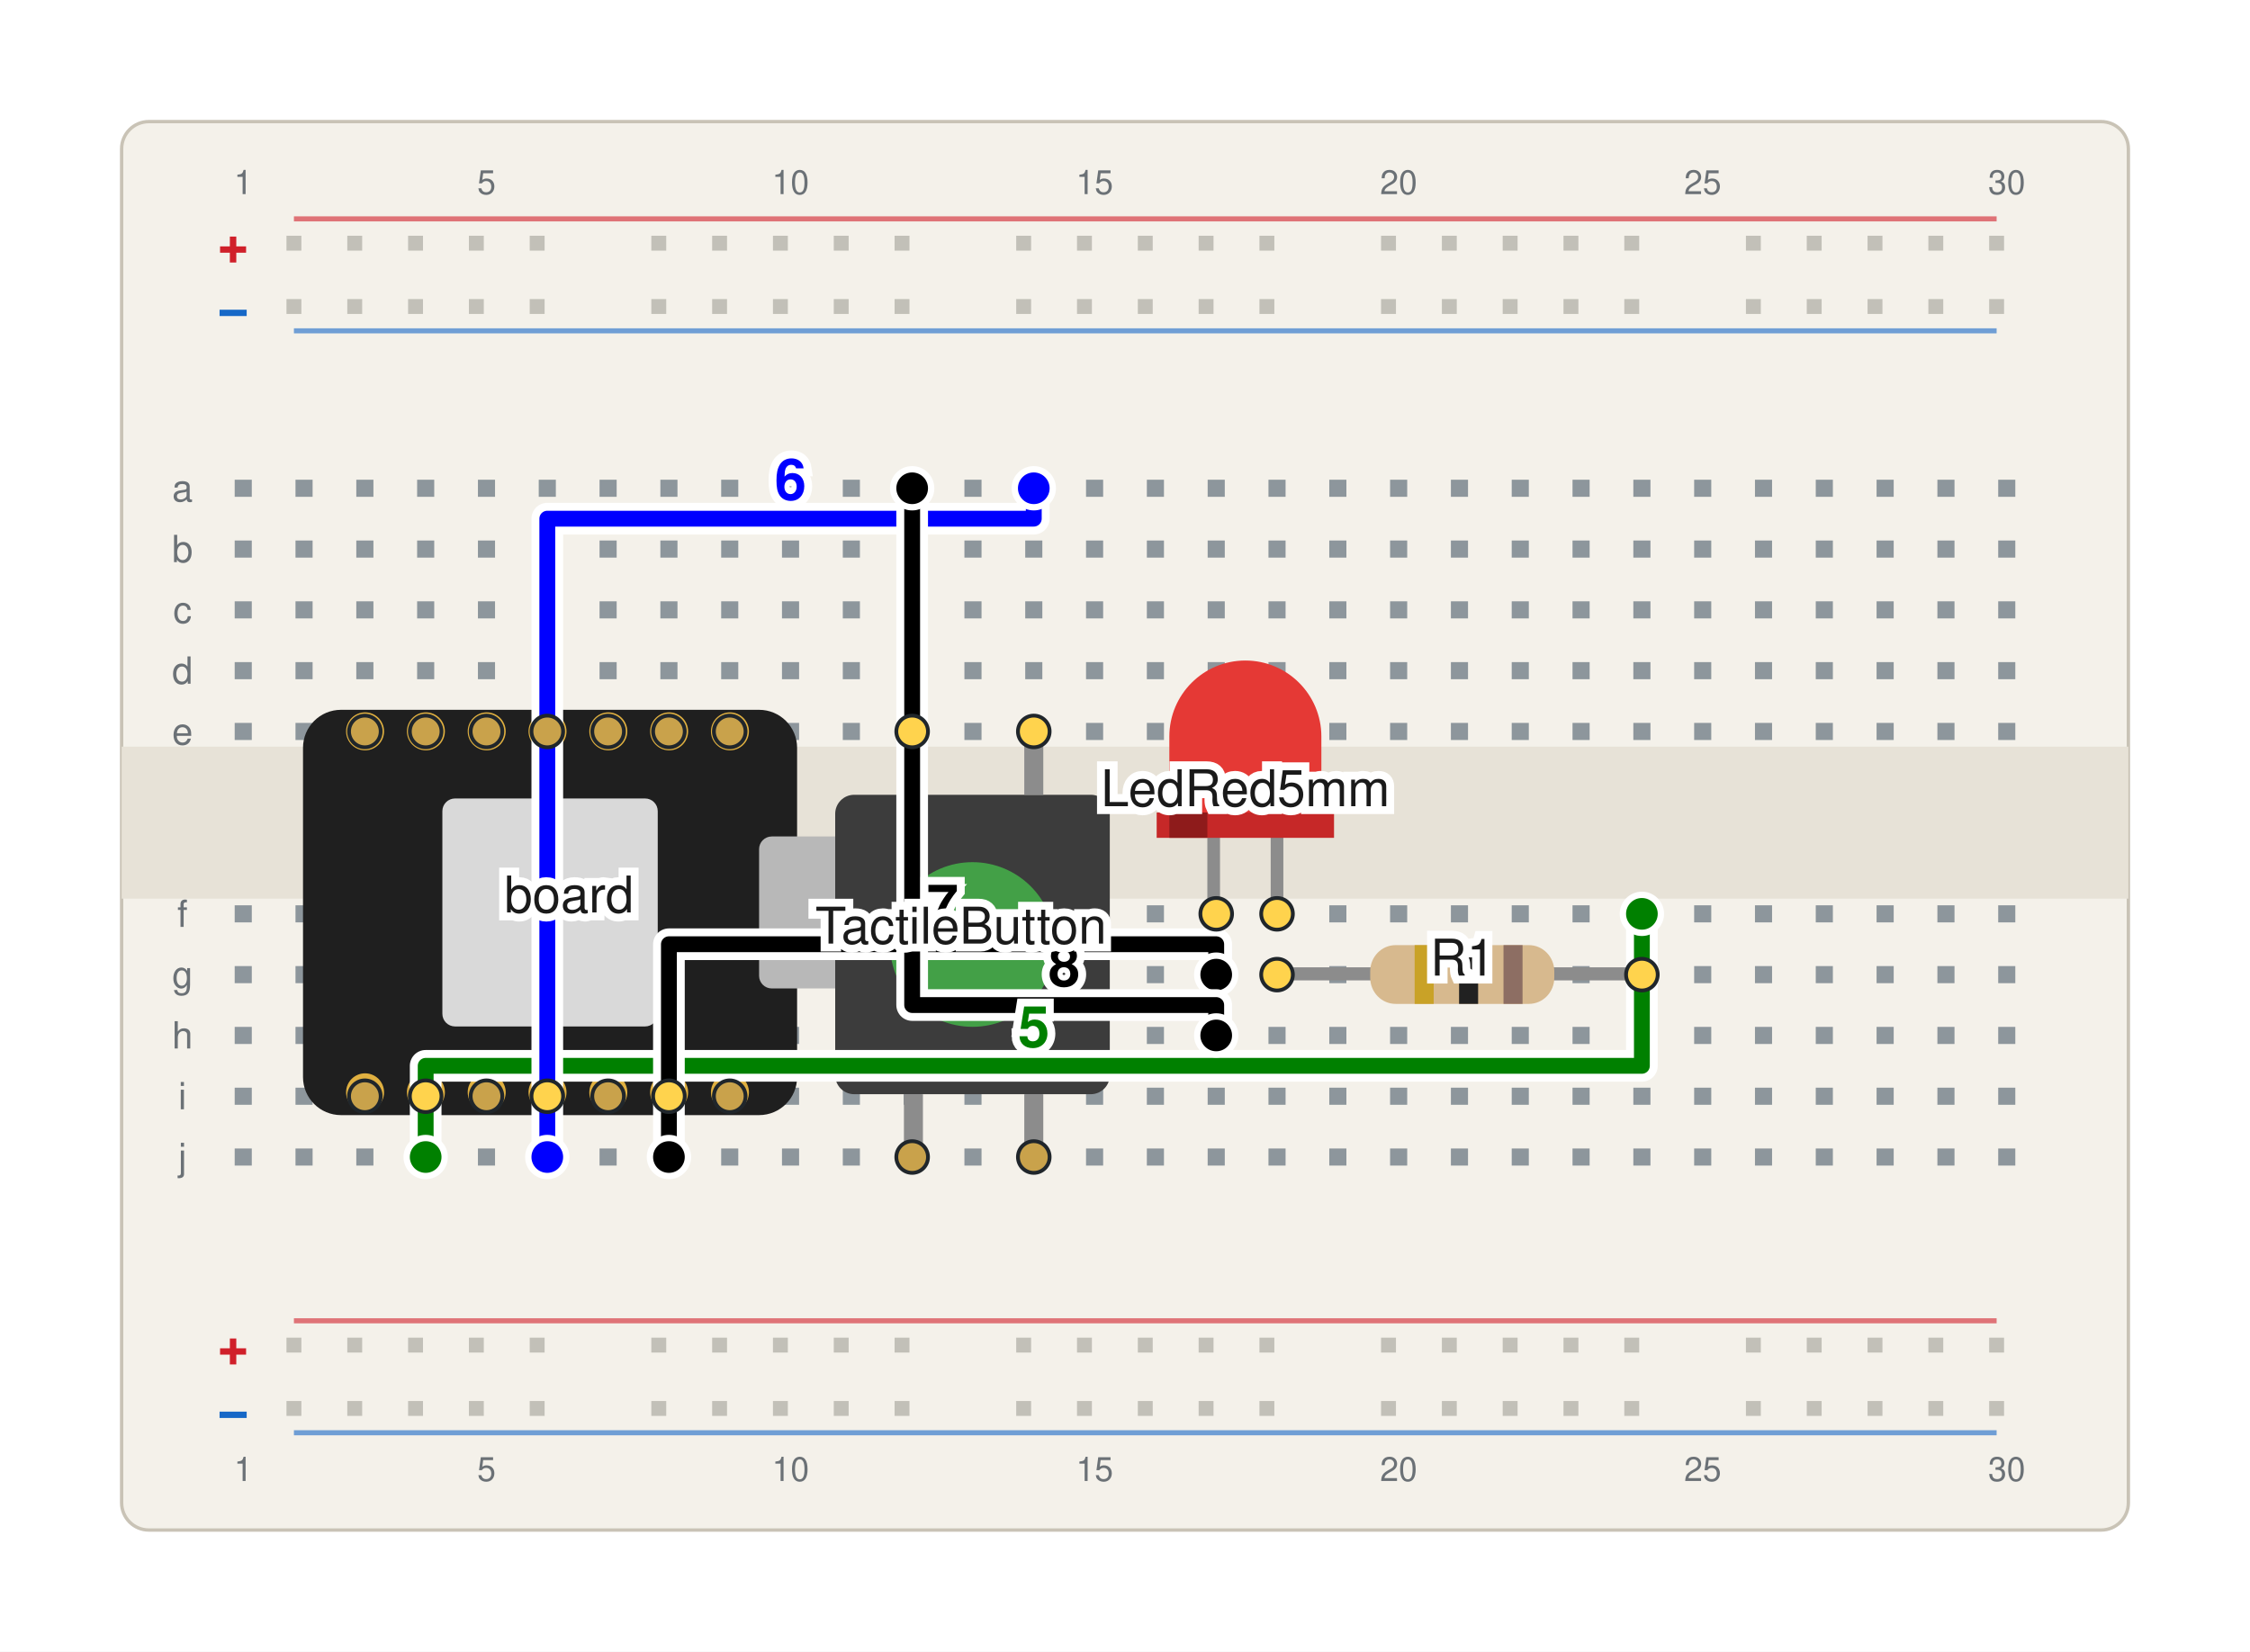
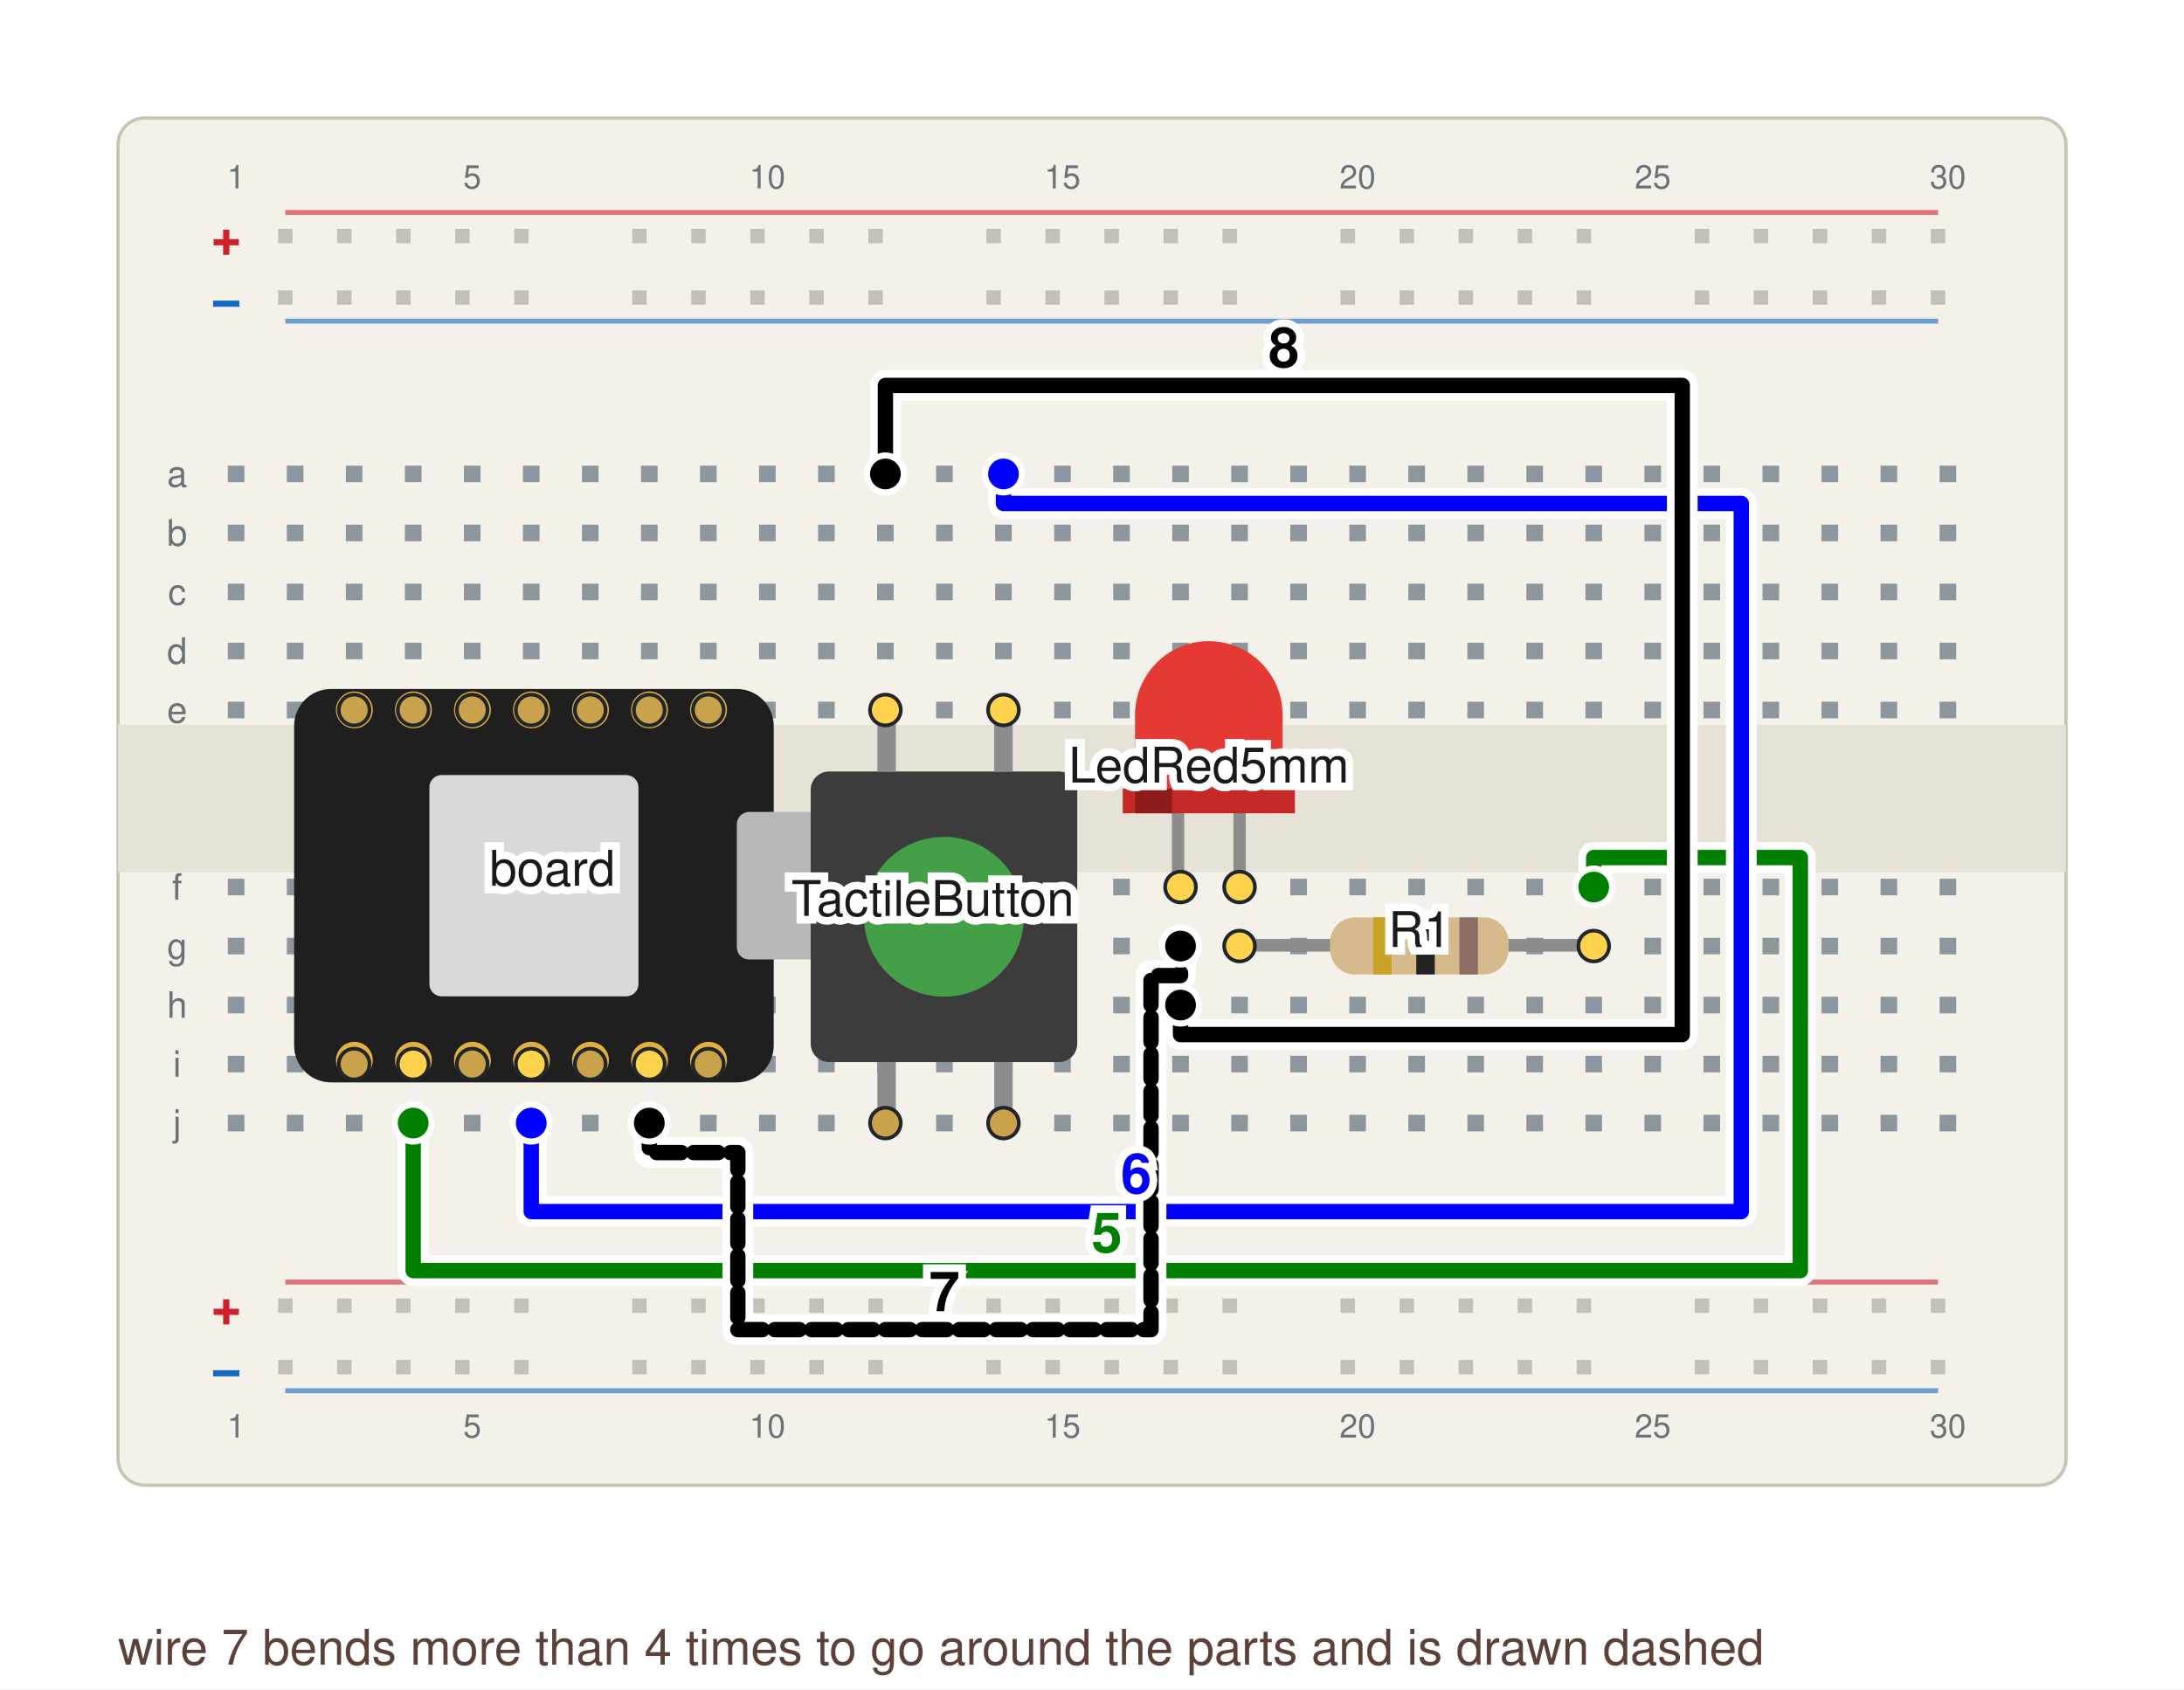
- <svg xmlns="http://www.w3.org/2000/svg" width="355.2" height="260.8" viewBox="-12.4 -26.1 355.2 260.8" font-family="Helvetica,Arial,sans-serif">
-   <rect x="-12.4" y="-26.1" width="355.2" height="260.8" fill="#ffffff" />
+ <svg xmlns="http://www.w3.org/2000/svg" width="355.2" height="274.8" viewBox="-12.4 -26.1 355.2 274.8" font-family="Helvetica,Arial,sans-serif">
+   <rect x="-12.4" y="-26.1" width="355.2" height="274.8" fill="#ffffff" />
  <rect x="6.8" y="-6.9" width="316.8" height="222.4" rx="4.3" fill="#f4f1ea" stroke="#c9c3b6" stroke-width="0.53" />
  <rect x="6.8" y="91.8" width="316.8" height="24" fill="#e7e2d7" />
  <path d="M26 51h0M26 60.6h0M26 70.2h0M26 79.8h0M26 89.4h0M26 118.2h0M26 127.8h0M26 137.4h0M26 147h0M26 156.6h0M35.6 51h0M35.6 60.6h0M35.6 70.2h0M35.6 79.8h0M35.6 89.4h0M35.6 118.2h0M35.6 127.8h0M35.6 137.4h0M35.6 147h0M35.6 156.6h0M45.2 51h0M45.2 60.6h0M45.2 70.2h0M45.2 79.8h0M45.2 89.4h0M45.2 118.2h0M45.2 127.8h0M45.2 137.4h0M45.2 147h0M45.2 156.6h0M54.8 51h0M54.8 60.6h0M54.8 70.2h0M54.8 79.8h0M54.8 89.4h0M54.8 118.2h0M54.8 127.8h0M54.8 137.4h0M54.8 147h0M54.8 156.6h0M64.4 51h0M64.4 60.6h0M64.4 70.2h0M64.4 79.8h0M64.4 89.4h0M64.4 118.2h0M64.4 127.8h0M64.4 137.4h0M64.4 147h0M64.4 156.6h0M74 51h0M74 60.6h0M74 70.2h0M74 79.8h0M74 89.4h0M74 118.2h0M74 127.8h0M74 137.4h0M74 147h0M74 156.6h0M83.6 51h0M83.6 60.6h0M83.6 70.2h0M83.6 79.8h0M83.6 89.4h0M83.6 118.2h0M83.6 127.8h0M83.6 137.4h0M83.6 147h0M83.6 156.6h0M93.2 51h0M93.2 60.6h0M93.2 70.2h0M93.2 79.8h0M93.2 89.4h0M93.2 118.2h0M93.2 127.8h0M93.2 137.4h0M93.2 147h0M93.2 156.6h0M102.8 51h0M102.8 60.6h0M102.8 70.2h0M102.8 79.8h0M102.8 89.4h0M102.8 118.2h0M102.8 127.8h0M102.8 137.4h0M102.8 147h0M102.8 156.6h0M112.4 51h0M112.4 60.6h0M112.4 70.2h0M112.4 79.8h0M112.4 89.4h0M112.4 118.2h0M112.4 127.8h0M112.4 137.4h0M112.4 147h0M112.4 156.6h0M122 51h0M122 60.6h0M122 70.2h0M122 79.8h0M122 89.4h0M122 118.2h0M122 127.8h0M122 137.4h0M122 147h0M122 156.6h0M131.6 51h0M131.6 60.6h0M131.6 70.2h0M131.6 79.8h0M131.6 89.4h0M131.6 118.2h0M131.6 127.8h0M131.6 137.4h0M131.6 147h0M131.6 156.6h0M141.2 51h0M141.2 60.6h0M141.2 70.2h0M141.2 79.8h0M141.2 89.4h0M141.2 118.2h0M141.2 127.8h0M141.2 137.4h0M141.2 147h0M141.2 156.6h0M150.8 51h0M150.8 60.6h0M150.8 70.2h0M150.8 79.8h0M150.8 89.4h0M150.8 118.2h0M150.8 127.8h0M150.8 137.4h0M150.8 147h0M150.8 156.6h0M160.4 51h0M160.4 60.6h0M160.4 70.2h0M160.4 79.8h0M160.4 89.4h0M160.4 118.2h0M160.4 127.8h0M160.4 137.4h0M160.4 147h0M160.4 156.6h0M170 51h0M170 60.6h0M170 70.2h0M170 79.8h0M170 89.4h0M170 118.2h0M170 127.8h0M170 137.4h0M170 147h0M170 156.6h0M179.6 51h0M179.6 60.6h0M179.6 70.2h0M179.6 79.8h0M179.6 89.4h0M179.6 118.2h0M179.6 127.8h0M179.6 137.4h0M179.6 147h0M179.6 156.6h0M189.2 51h0M189.2 60.6h0M189.2 70.2h0M189.2 79.8h0M189.2 89.4h0M189.2 118.2h0M189.2 127.8h0M189.2 137.4h0M189.2 147h0M189.2 156.6h0M198.8 51h0M198.8 60.6h0M198.8 70.2h0M198.8 79.8h0M198.8 89.4h0M198.8 118.2h0M198.8 127.8h0M198.8 137.4h0M198.8 147h0M198.8 156.6h0M208.4 51h0M208.4 60.6h0M208.4 70.2h0M208.4 79.8h0M208.4 89.4h0M208.4 118.2h0M208.4 127.8h0M208.4 137.4h0M208.4 147h0M208.4 156.6h0M218 51h0M218 60.6h0M218 70.2h0M218 79.8h0M218 89.4h0M218 118.2h0M218 127.8h0M218 137.4h0M218 147h0M218 156.6h0M227.6 51h0M227.6 60.6h0M227.6 70.2h0M227.6 79.8h0M227.6 89.4h0M227.6 118.2h0M227.6 127.8h0M227.6 137.4h0M227.6 147h0M227.6 156.6h0M237.2 51h0M237.2 60.6h0M237.2 70.2h0M237.2 79.8h0M237.2 89.4h0M237.2 118.2h0M237.2 127.8h0M237.2 137.4h0M237.2 147h0M237.2 156.6h0M246.8 51h0M246.8 60.6h0M246.8 70.2h0M246.8 79.8h0M246.8 89.4h0M246.8 118.2h0M246.8 127.8h0M246.8 137.4h0M246.8 147h0M246.8 156.6h0M256.4 51h0M256.4 60.6h0M256.4 70.2h0M256.4 79.8h0M256.4 89.4h0M256.4 118.2h0M256.4 127.8h0M256.4 137.4h0M256.4 147h0M256.4 156.6h0M266 51h0M266 60.6h0M266 70.2h0M266 79.8h0M266 89.4h0M266 118.2h0M266 127.8h0M266 137.4h0M266 147h0M266 156.6h0M275.6 51h0M275.6 60.6h0M275.6 70.2h0M275.6 79.8h0M275.6 89.4h0M275.6 118.2h0M275.6 127.8h0M275.6 137.4h0M275.6 147h0M275.6 156.6h0M285.2 51h0M285.2 60.6h0M285.2 70.2h0M285.2 79.8h0M285.2 89.4h0M285.2 118.2h0M285.2 127.8h0M285.2 137.4h0M285.2 147h0M285.2 156.6h0M294.8 51h0M294.8 60.6h0M294.8 70.2h0M294.8 79.8h0M294.8 89.4h0M294.8 118.2h0M294.8 127.8h0M294.8 137.4h0M294.8 147h0M294.8 156.6h0M304.4 51h0M304.4 60.6h0M304.4 70.2h0M304.4 79.8h0M304.4 89.4h0M304.4 118.2h0M304.4 127.8h0M304.4 137.4h0M304.4 147h0M304.4 156.6h0" stroke="#8d969c" stroke-width="2.7" stroke-linecap="square" />
  <path d="M34 12.3h0M43.6 12.3h0M53.2 12.3h0M62.8 12.3h0M72.4 12.3h0M91.6 12.3h0M101.2 12.3h0M110.8 12.3h0M120.4 12.3h0M130 12.3h0M149.2 12.3h0M158.8 12.3h0M168.4 12.3h0M178 12.3h0M187.6 12.3h0M206.8 12.3h0M216.4 12.3h0M226 12.3h0M235.6 12.3h0M245.2 12.3h0M264.4 12.3h0M274 12.3h0M283.6 12.3h0M293.2 12.3h0M302.8 12.3h0M34 22.3h0M43.6 22.3h0M53.2 22.3h0M62.8 22.3h0M72.4 22.3h0M91.6 22.3h0M101.2 22.3h0M110.8 22.3h0M120.4 22.3h0M130 22.3h0M149.2 22.3h0M158.8 22.3h0M168.4 22.3h0M178 22.3h0M187.6 22.3h0M206.8 22.3h0M216.4 22.3h0M226 22.3h0M235.6 22.3h0M245.2 22.3h0M264.4 22.3h0M274 22.3h0M283.6 22.3h0M293.2 22.3h0M302.8 22.3h0M34 186.3h0M43.6 186.3h0M53.2 186.3h0M62.8 186.3h0M72.4 186.3h0M91.6 186.3h0M101.2 186.3h0M110.8 186.3h0M120.4 186.3h0M130 186.3h0M149.2 186.3h0M158.8 186.3h0M168.4 186.3h0M178 186.3h0M187.6 186.3h0M206.8 186.3h0M216.4 186.3h0M226 186.3h0M235.6 186.3h0M245.2 186.3h0M264.4 186.3h0M274 186.3h0M283.6 186.3h0M293.2 186.3h0M302.8 186.3h0M34 196.3h0M43.6 196.3h0M53.2 196.3h0M62.8 196.3h0M72.4 196.3h0M91.6 196.3h0M101.2 196.3h0M110.8 196.3h0M120.4 196.3h0M130 196.3h0M149.2 196.3h0M158.8 196.3h0M168.4 196.3h0M178 196.3h0M187.6 196.3h0M206.8 196.3h0M216.4 196.3h0M226 196.3h0M235.6 196.3h0M245.2 196.3h0M264.4 196.3h0M274 196.3h0M283.6 196.3h0M293.2 196.3h0M302.8 196.3h0" stroke="#c2c0b8" stroke-width="2.35" stroke-linecap="square" />
  <line x1="34" y1="8.46" x2="302.8" y2="8.46" stroke="#d0202a" stroke-width="0.8" stroke-opacity="0.6" />
  <text x="24.4" y="15.275" fill="#d0202a" font-size="8.5" font-weight="700" text-anchor="middle">+</text>
  <line x1="34" y1="26.14" x2="302.8" y2="26.14" stroke="#1668c7" stroke-width="0.8" stroke-opacity="0.6" />
  <text x="24.4" y="25.275" fill="#1668c7" font-size="8.5" font-weight="700" text-anchor="middle">−</text>
  <line x1="34" y1="182.46" x2="302.8" y2="182.46" stroke="#d0202a" stroke-width="0.8" stroke-opacity="0.6" />
  <text x="24.4" y="189.275" fill="#d0202a" font-size="8.5" font-weight="700" text-anchor="middle">+</text>
  <line x1="34" y1="200.14" x2="302.8" y2="200.14" stroke="#1668c7" stroke-width="0.8" stroke-opacity="0.6" />
  <text x="24.4" y="199.275" fill="#1668c7" font-size="8.5" font-weight="700" text-anchor="middle">−</text>
  <text x="16.4" y="53.065" fill="#6b7176" font-size="5.9" text-anchor="middle">a</text>
  <text x="16.4" y="62.665" fill="#6b7176" font-size="5.9" text-anchor="middle">b</text>
  <text x="16.4" y="72.265" fill="#6b7176" font-size="5.9" text-anchor="middle">c</text>
  <text x="16.4" y="81.865" fill="#6b7176" font-size="5.9" text-anchor="middle">d</text>
  <text x="16.4" y="91.465" fill="#6b7176" font-size="5.9" text-anchor="middle">e</text>
  <text x="16.4" y="120.265" fill="#6b7176" font-size="5.9" text-anchor="middle">f</text>
  <text x="16.4" y="129.865" fill="#6b7176" font-size="5.9" text-anchor="middle">g</text>
  <text x="16.4" y="139.465" fill="#6b7176" font-size="5.9" text-anchor="middle">h</text>
  <text x="16.4" y="149.065" fill="#6b7176" font-size="5.9" text-anchor="middle">i</text>
  <text x="16.4" y="158.665" fill="#6b7176" font-size="5.9" text-anchor="middle">j</text>
  <text x="26" y="4.555" fill="#6b7176" font-size="5.3" text-anchor="middle">1</text>
  <text x="64.4" y="4.555" fill="#6b7176" font-size="5.3" text-anchor="middle">5</text>
  <text x="112.4" y="4.555" fill="#6b7176" font-size="5.3" text-anchor="middle">10</text>
  <text x="160.4" y="4.555" fill="#6b7176" font-size="5.3" text-anchor="middle">15</text>
  <text x="208.4" y="4.555" fill="#6b7176" font-size="5.3" text-anchor="middle">20</text>
  <text x="256.4" y="4.555" fill="#6b7176" font-size="5.3" text-anchor="middle">25</text>
  <text x="304.4" y="4.555" fill="#6b7176" font-size="5.3" text-anchor="middle">30</text>
  <text x="26" y="207.755" fill="#6b7176" font-size="5.3" text-anchor="middle">1</text>
  <text x="64.4" y="207.755" fill="#6b7176" font-size="5.3" text-anchor="middle">5</text>
  <text x="112.4" y="207.755" fill="#6b7176" font-size="5.3" text-anchor="middle">10</text>
  <text x="160.4" y="207.755" fill="#6b7176" font-size="5.3" text-anchor="middle">15</text>
  <text x="208.4" y="207.755" fill="#6b7176" font-size="5.3" text-anchor="middle">20</text>
  <text x="256.4" y="207.755" fill="#6b7176" font-size="5.3" text-anchor="middle">25</text>
  <text x="304.4" y="207.755" fill="#6b7176" font-size="5.3" text-anchor="middle">30</text>
  <g transform="translate(43.435 73.982) rotate(90 34 44)" data-part="board">
    <g transform="scale(1 1) translate(0 0)">
      <rect x="2" y="8" width="64" height="78" rx="6" fill="#1f1f1f" />
      <rect x="22" y="0" width="24" height="14" rx="2" fill="#b8b8b8" />
      <rect x="16" y="30" width="36" height="34" rx="2" fill="#d9d9d9" />
      <g fill="#e0b040">
        <circle cx="5.4" cy="18.6" r="3" />
        <circle cx="5.4" cy="28.2" r="3" />
        <circle cx="5.4" cy="37.8" r="3" />
        <circle cx="5.4" cy="47.4" r="3" />
        <circle cx="5.4" cy="57" r="3" />
        <circle cx="5.4" cy="66.6" r="3" />
        <circle cx="5.4" cy="76.2" r="3" />
        <circle cx="62.4" cy="18.6" r="3" />
        <circle cx="62.4" cy="28.2" r="3" />
        <circle cx="62.4" cy="37.8" r="3" />
        <circle cx="62.4" cy="47.4" r="3" />
        <circle cx="62.4" cy="57" r="3" />
        <circle cx="62.4" cy="66.6" r="3" />
        <circle cx="62.4" cy="76.2" r="3" />
      </g>
    </g>
  </g>
  <g transform="translate(105.8 98.4) rotate(90 33.5 24.5)" data-part="TactileButton">
    <g transform="scale(1 1) translate(0 0)">
      <rect x="10" y="1" width="47.28" height="43.35" rx="3" fill="#3c3c3c" />
      <rect x="0" y="11.5" width="10" height="3" fill="#8c8c8c" />
      <rect x="0" y="30.5" width="10" height="3" fill="#8c8c8c" />
      <rect x="57.28" y="11.5" width="10" height="3" fill="#8c8c8c" />
      <rect x="57.28" y="30.5" width="10" height="3" fill="#8c8c8c" />
      <circle cx="33.64" cy="22.68" r="13" fill="#43a047" />
    </g>
  </g>
  <g transform="translate(164.2 76.2) rotate(0 20 25)" data-part="LedRed5mm">
    <g transform="scale(1 1) translate(0 0)">
      <rect x="14" y="26" width="2" height="16" fill="#8c8c8c" />
      <rect x="24" y="26" width="2" height="16" fill="#8c8c8c" />
      <path d="M8 28 V14 A12 12 0 0 1 32 14 V28 Z" fill="#e53935" />
      <rect x="6" y="26" width="28" height="4" fill="#c62828" />
      <path d="M8 26 H14 V30 H8 Z" fill="#8e1b1b" />
    </g>
  </g>
  <g transform="translate(189 122.45) rotate(180 29.5 5.5)" data-part="R1">
    <g transform="scale(1.002 1.031) translate(0 0)">
      <rect x="0" y="4.6" width="59" height="2" fill="#8c8c8c" />
      <rect x="15" y="1" width="29" height="9" rx="4" fill="#d7b98e" />
      <rect x="20" y="1" width="3" height="9" fill="#8d6e63" />
      <rect x="27" y="1" width="3" height="9" fill="#212121" />
      <rect x="34" y="1" width="3" height="9" fill="#c9a227" />
    </g>
  </g>
  <g class="wire" data-step="5">
-     <path d="M54.8 156.6L54.8 142.2L246.8 142.2L246.8 118.2" fill="none" stroke="#ffffff" stroke-width="5" stroke-linecap="round" stroke-linejoin="round" />
-     <path d="M54.8 156.6L54.8 142.2L246.8 142.2L246.8 118.2" fill="none" stroke="green" stroke-width="2.5" stroke-linecap="round" stroke-linejoin="round" />
+     <path d="M54.8 156.6L54.8 180.6L280.4 180.6L280.4 113.4L246.8 113.4L246.8 118.2" fill="none" stroke="#ffffff" stroke-width="5" stroke-linecap="round" stroke-linejoin="round" />
+     <path d="M54.8 156.6L54.8 180.6L280.4 180.6L280.4 113.4L246.8 113.4L246.8 118.2" fill="none" stroke="green" stroke-width="2.5" stroke-linecap="round" stroke-linejoin="round" />
    <circle cx="54.8" cy="156.6" r="3" fill="green" stroke="#ffffff" stroke-width="1" />
    <circle cx="246.8" cy="118.2" r="3" fill="green" stroke="#ffffff" stroke-width="1" />
  </g>
  <g class="wire" data-step="6">
-     <path d="M74 156.6L74 55.8L150.8 55.8L150.8 51" fill="none" stroke="#ffffff" stroke-width="5" stroke-linecap="round" stroke-linejoin="round" />
-     <path d="M74 156.6L74 55.8L150.8 55.8L150.8 51" fill="none" stroke="blue" stroke-width="2.5" stroke-linecap="round" stroke-linejoin="round" />
+     <path d="M74 156.6L74 171L270.8 171L270.8 55.8L150.8 55.8L150.8 51" fill="none" stroke="#ffffff" stroke-width="5" stroke-linecap="round" stroke-linejoin="round" />
+     <path d="M74 156.6L74 171L270.8 171L270.8 55.8L150.8 55.8L150.8 51" fill="none" stroke="blue" stroke-width="2.5" stroke-linecap="round" stroke-linejoin="round" />
    <circle cx="74" cy="156.6" r="3" fill="blue" stroke="#ffffff" stroke-width="1" />
    <circle cx="150.8" cy="51" r="3" fill="blue" stroke="#ffffff" stroke-width="1" />
  </g>
  <g class="wire" data-step="7">
-     <path d="M93.2 156.6L93.2 123L179.6 123L179.6 127.8" fill="none" stroke="#ffffff" stroke-width="5" stroke-linecap="round" stroke-linejoin="round" />
-     <path d="M93.2 156.6L93.2 123L179.6 123L179.6 127.8" fill="none" stroke="black" stroke-width="2.5" stroke-linecap="round" stroke-linejoin="round" />
+     <path d="M93.2 156.6L93.2 161.4L107.6 161.4L107.6 190.2L174.8 190.2L174.8 132.6L179.6 132.6L179.6 127.8" fill="none" stroke="#ffffff" stroke-width="5" stroke-linecap="round" stroke-linejoin="round" />
+     <path d="M93.2 156.6L93.2 161.4L107.6 161.4L107.6 190.2L174.8 190.2L174.8 132.6L179.6 132.6L179.6 127.8" fill="none" stroke="black" stroke-width="2.5" stroke-linecap="round" stroke-linejoin="round" stroke-dasharray="4 2" />
    <circle cx="93.2" cy="156.6" r="3" fill="black" stroke="#ffffff" stroke-width="1" />
    <circle cx="179.6" cy="127.8" r="3" fill="black" stroke="#ffffff" stroke-width="1" />
  </g>
  <g class="wire" data-step="8">
-     <path d="M131.6 51L131.6 132.6L179.6 132.6L179.6 137.4" fill="none" stroke="#ffffff" stroke-width="5" stroke-linecap="round" stroke-linejoin="round" />
-     <path d="M131.6 51L131.6 132.6L179.6 132.6L179.6 137.4" fill="none" stroke="black" stroke-width="2.5" stroke-linecap="round" stroke-linejoin="round" />
+     <path d="M131.6 51L131.6 36.6L261.2 36.6L261.2 142.2L179.6 142.2L179.6 137.4" fill="none" stroke="#ffffff" stroke-width="5" stroke-linecap="round" stroke-linejoin="round" />
+     <path d="M131.6 51L131.6 36.6L261.2 36.6L261.2 142.2L179.6 142.2L179.6 137.4" fill="none" stroke="black" stroke-width="2.5" stroke-linecap="round" stroke-linejoin="round" />
    <circle cx="131.6" cy="51" r="3" fill="black" stroke="#ffffff" stroke-width="1" />
    <circle cx="179.6" cy="137.4" r="3" fill="black" stroke="#ffffff" stroke-width="1" />
  </g>
-   <text x="150.8" y="139.2" font-size="9" font-weight="bold" text-anchor="middle" fill="green" stroke="#ffffff" stroke-width="2.5" paint-order="stroke">5</text>
-   <text x="112.4" y="52.8" font-size="9" font-weight="bold" text-anchor="middle" fill="blue" stroke="#ffffff" stroke-width="2.5" paint-order="stroke">6</text>
-   <text x="136.4" y="120" font-size="9" font-weight="bold" text-anchor="middle" fill="black" stroke="#ffffff" stroke-width="2.5" paint-order="stroke">7</text>
-   <text x="155.6" y="129.6" font-size="9" font-weight="bold" text-anchor="middle" fill="black" stroke="#ffffff" stroke-width="2.5" paint-order="stroke">8</text>
+   <text x="167.6" y="177.6" font-size="9" font-weight="bold" text-anchor="middle" fill="green" stroke="#ffffff" stroke-width="2.5" paint-order="stroke">5</text>
+   <text x="172.4" y="168" font-size="9" font-weight="bold" text-anchor="middle" fill="blue" stroke="#ffffff" stroke-width="2.5" paint-order="stroke">6</text>
+   <text x="141.2" y="187.2" font-size="9" font-weight="bold" text-anchor="middle" fill="black" stroke="#ffffff" stroke-width="2.5" paint-order="stroke">7</text>
+   <text x="196.4" y="33.6" font-size="9" font-weight="bold" text-anchor="middle" fill="black" stroke="#ffffff" stroke-width="2.5" paint-order="stroke">8</text>
  <circle cx="102.8" cy="89.4" r="2.5" fill="#c9a24b" stroke="#20262b" stroke-width="0.6" data-pad="free" />
  <circle cx="93.2" cy="89.4" r="2.5" fill="#c9a24b" stroke="#20262b" stroke-width="0.6" data-pad="free" />
  <circle cx="83.6" cy="89.4" r="2.5" fill="#c9a24b" stroke="#20262b" stroke-width="0.6" data-pad="free" />
  <circle cx="74" cy="89.4" r="2.5" fill="#c9a24b" stroke="#20262b" stroke-width="0.6" data-pad="free" />
  <circle cx="64.4" cy="89.4" r="2.5" fill="#c9a24b" stroke="#20262b" stroke-width="0.6" data-pad="free" />
  <circle cx="54.8" cy="89.4" r="2.5" fill="#c9a24b" stroke="#20262b" stroke-width="0.6" data-pad="free" />
  <circle cx="45.2" cy="89.4" r="2.5" fill="#c9a24b" stroke="#20262b" stroke-width="0.6" data-pad="free" />
  <circle cx="45.2" cy="147" r="2.5" fill="#c9a24b" stroke="#20262b" stroke-width="0.6" data-pad="free" />
  <circle cx="54.8" cy="147" r="2.5" fill="#ffd34d" stroke="#20262b" stroke-width="0.6" data-pad="used" />
  <circle cx="64.4" cy="147" r="2.5" fill="#c9a24b" stroke="#20262b" stroke-width="0.6" data-pad="free" />
  <circle cx="74" cy="147" r="2.5" fill="#ffd34d" stroke="#20262b" stroke-width="0.6" data-pad="used" />
  <circle cx="83.6" cy="147" r="2.5" fill="#c9a24b" stroke="#20262b" stroke-width="0.6" data-pad="free" />
  <circle cx="93.2" cy="147" r="2.5" fill="#ffd34d" stroke="#20262b" stroke-width="0.6" data-pad="used" />
  <circle cx="102.8" cy="147" r="2.5" fill="#c9a24b" stroke="#20262b" stroke-width="0.6" data-pad="free" />
  <text x="77.435" y="117.982" font-size="8" text-anchor="middle" fill="#1a1a1a" stroke="#ffffff" stroke-width="2.5" paint-order="stroke">board</text>
  <circle cx="150.8" cy="89.4" r="2.5" fill="#ffd34d" stroke="#20262b" stroke-width="0.6" data-pad="used" />
  <circle cx="131.6" cy="89.4" r="2.5" fill="#ffd34d" stroke="#20262b" stroke-width="0.6" data-pad="used" />
  <circle cx="150.8" cy="156.6" r="2.5" fill="#c9a24b" stroke="#20262b" stroke-width="0.6" data-pad="free" />
  <circle cx="131.6" cy="156.6" r="2.5" fill="#c9a24b" stroke="#20262b" stroke-width="0.6" data-pad="free" />
  <text x="139.3" y="122.9" font-size="8" text-anchor="middle" fill="#1a1a1a" stroke="#ffffff" stroke-width="2.5" paint-order="stroke">TactileButton</text>
  <circle cx="189.2" cy="118.2" r="2.5" fill="#ffd34d" stroke="#20262b" stroke-width="0.6" data-pad="used" />
  <circle cx="179.6" cy="118.2" r="2.5" fill="#ffd34d" stroke="#20262b" stroke-width="0.6" data-pad="used" />
  <text x="184.2" y="101.2" font-size="8" text-anchor="middle" fill="#1a1a1a" stroke="#ffffff" stroke-width="2.5" paint-order="stroke">LedRed5mm</text>
  <circle cx="246.8" cy="127.8" r="2.5" fill="#ffd34d" stroke="#20262b" stroke-width="0.6" data-pad="used" />
  <circle cx="189.2" cy="127.8" r="2.5" fill="#ffd34d" stroke="#20262b" stroke-width="0.6" data-pad="used" />
  <text x="218.5" y="127.95" font-size="8" text-anchor="middle" fill="#1a1a1a" stroke="#ffffff" stroke-width="2.5" paint-order="stroke">R1</text>
+   <text x="6.8" y="244.7" font-size="8" fill="#5d4037">wire 7 bends more than 4 times to go around the parts and is drawn dashed</text>
</svg>
